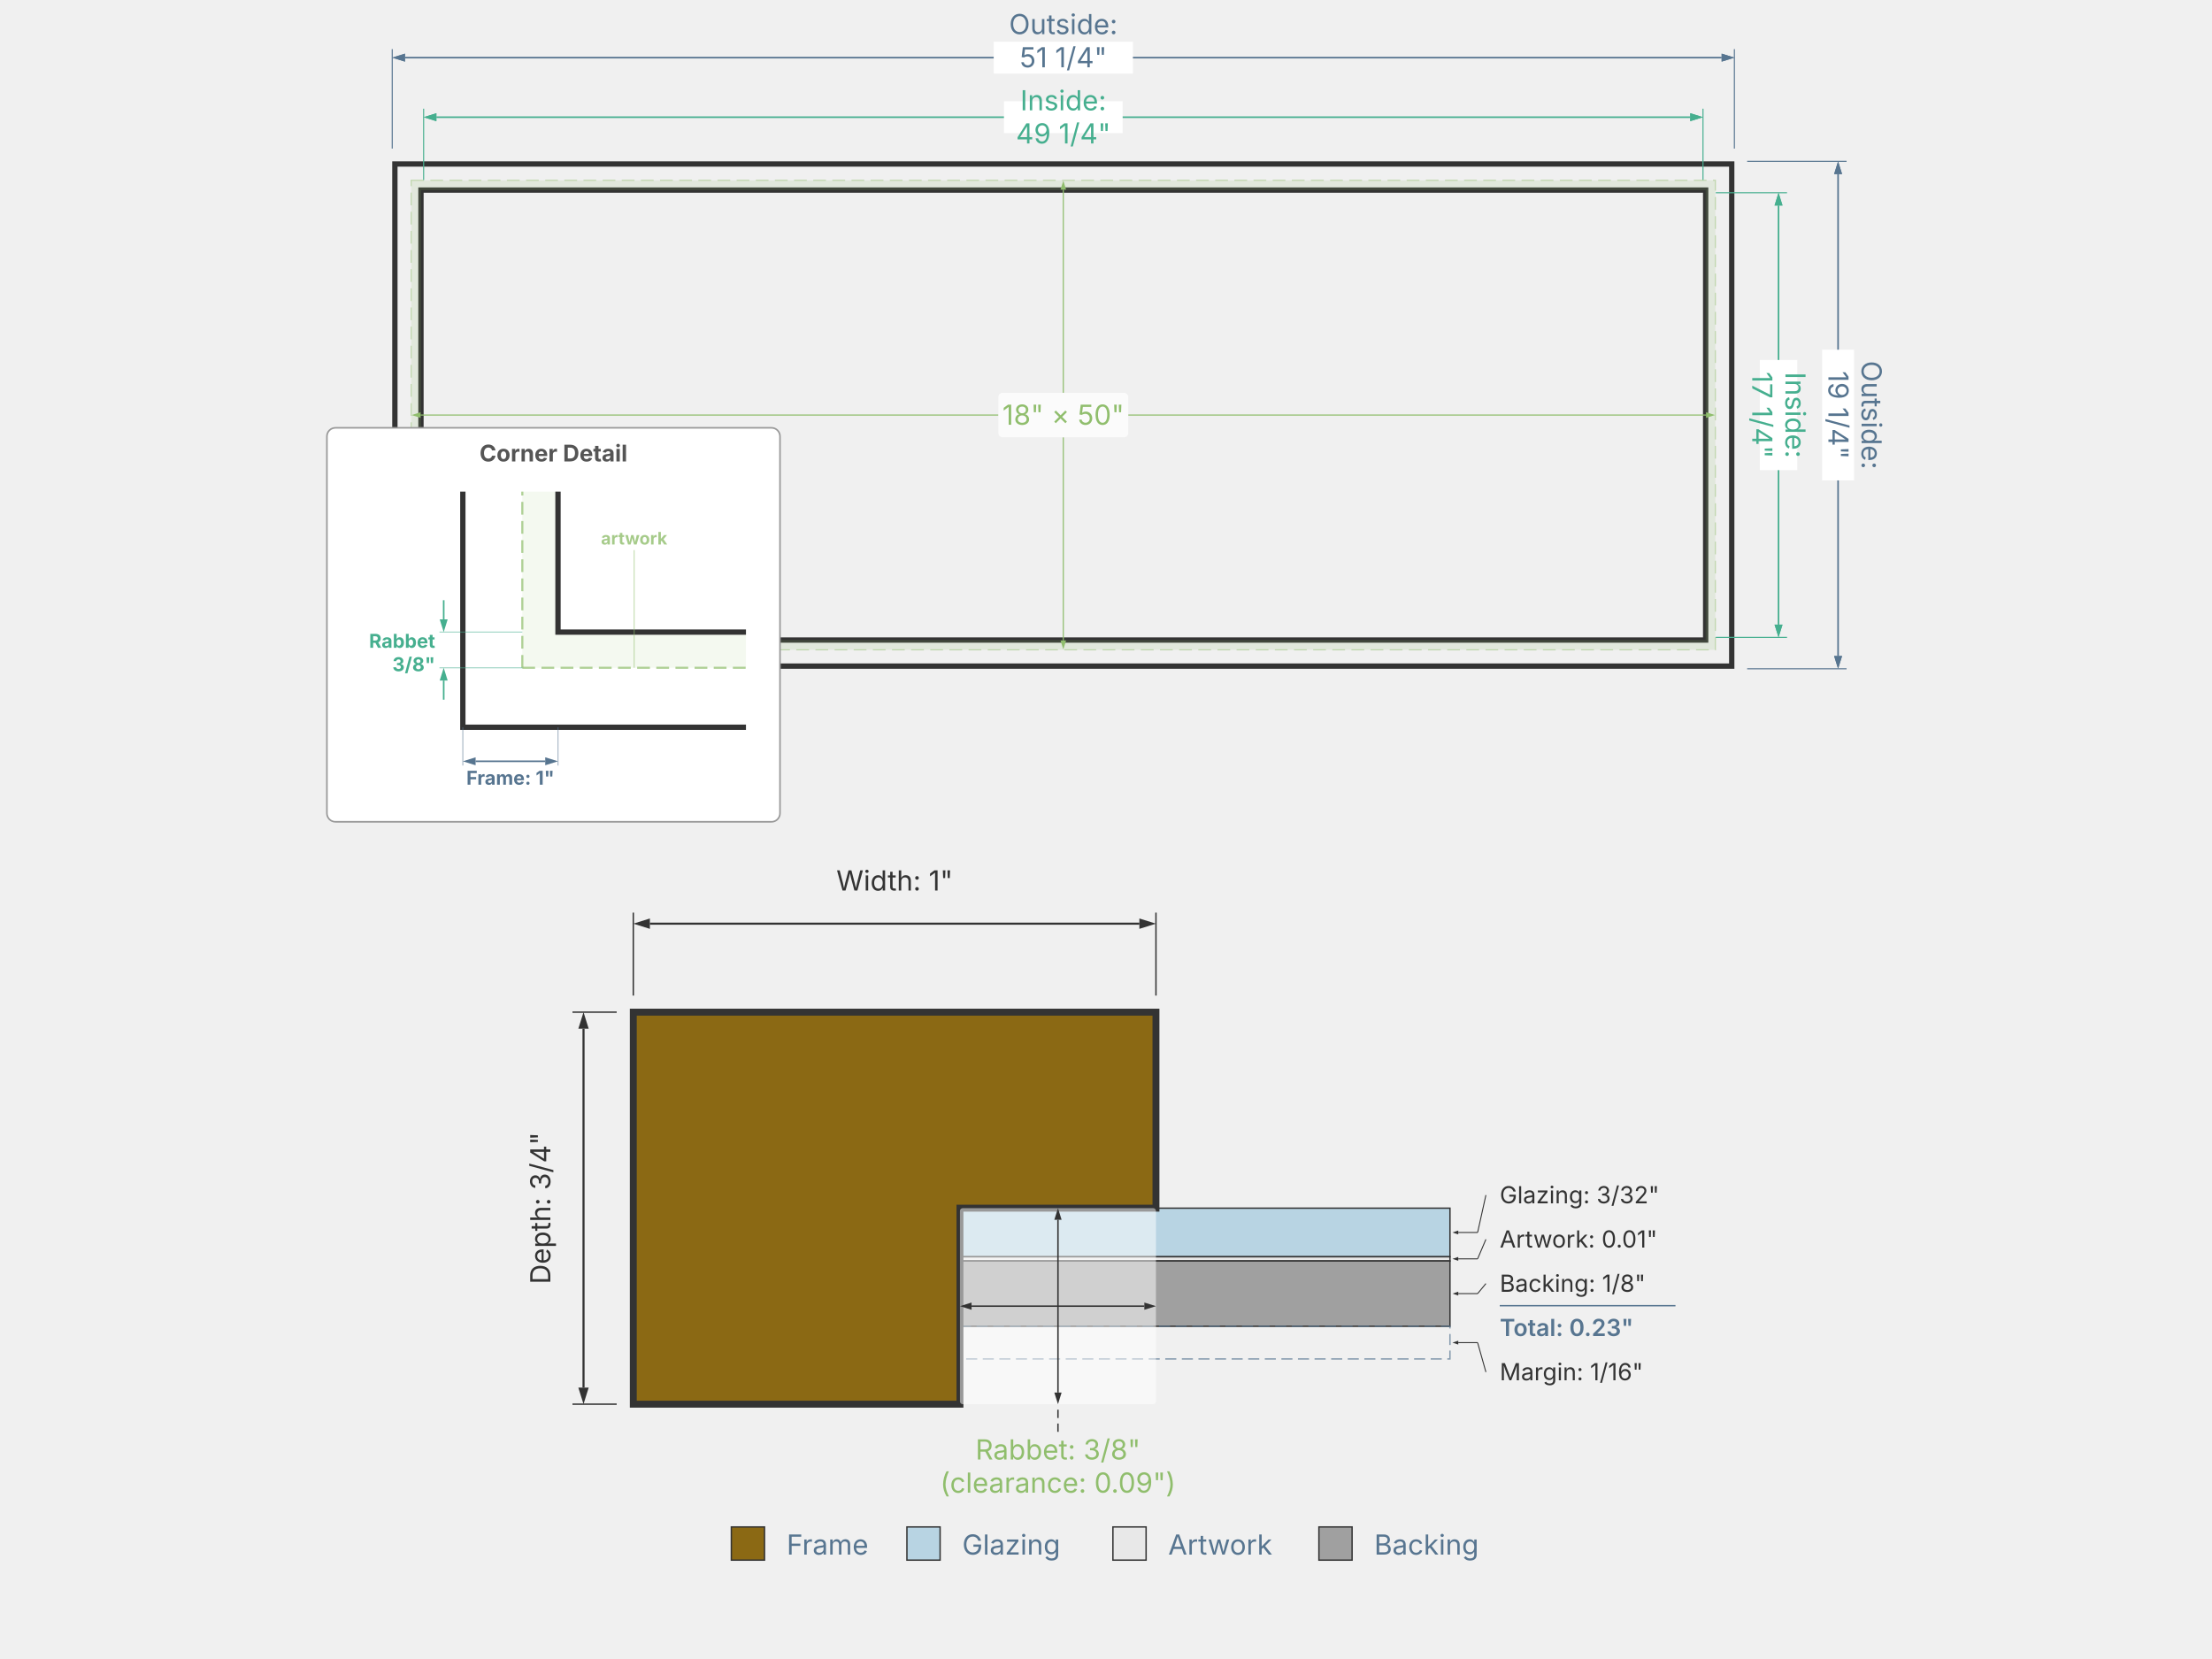
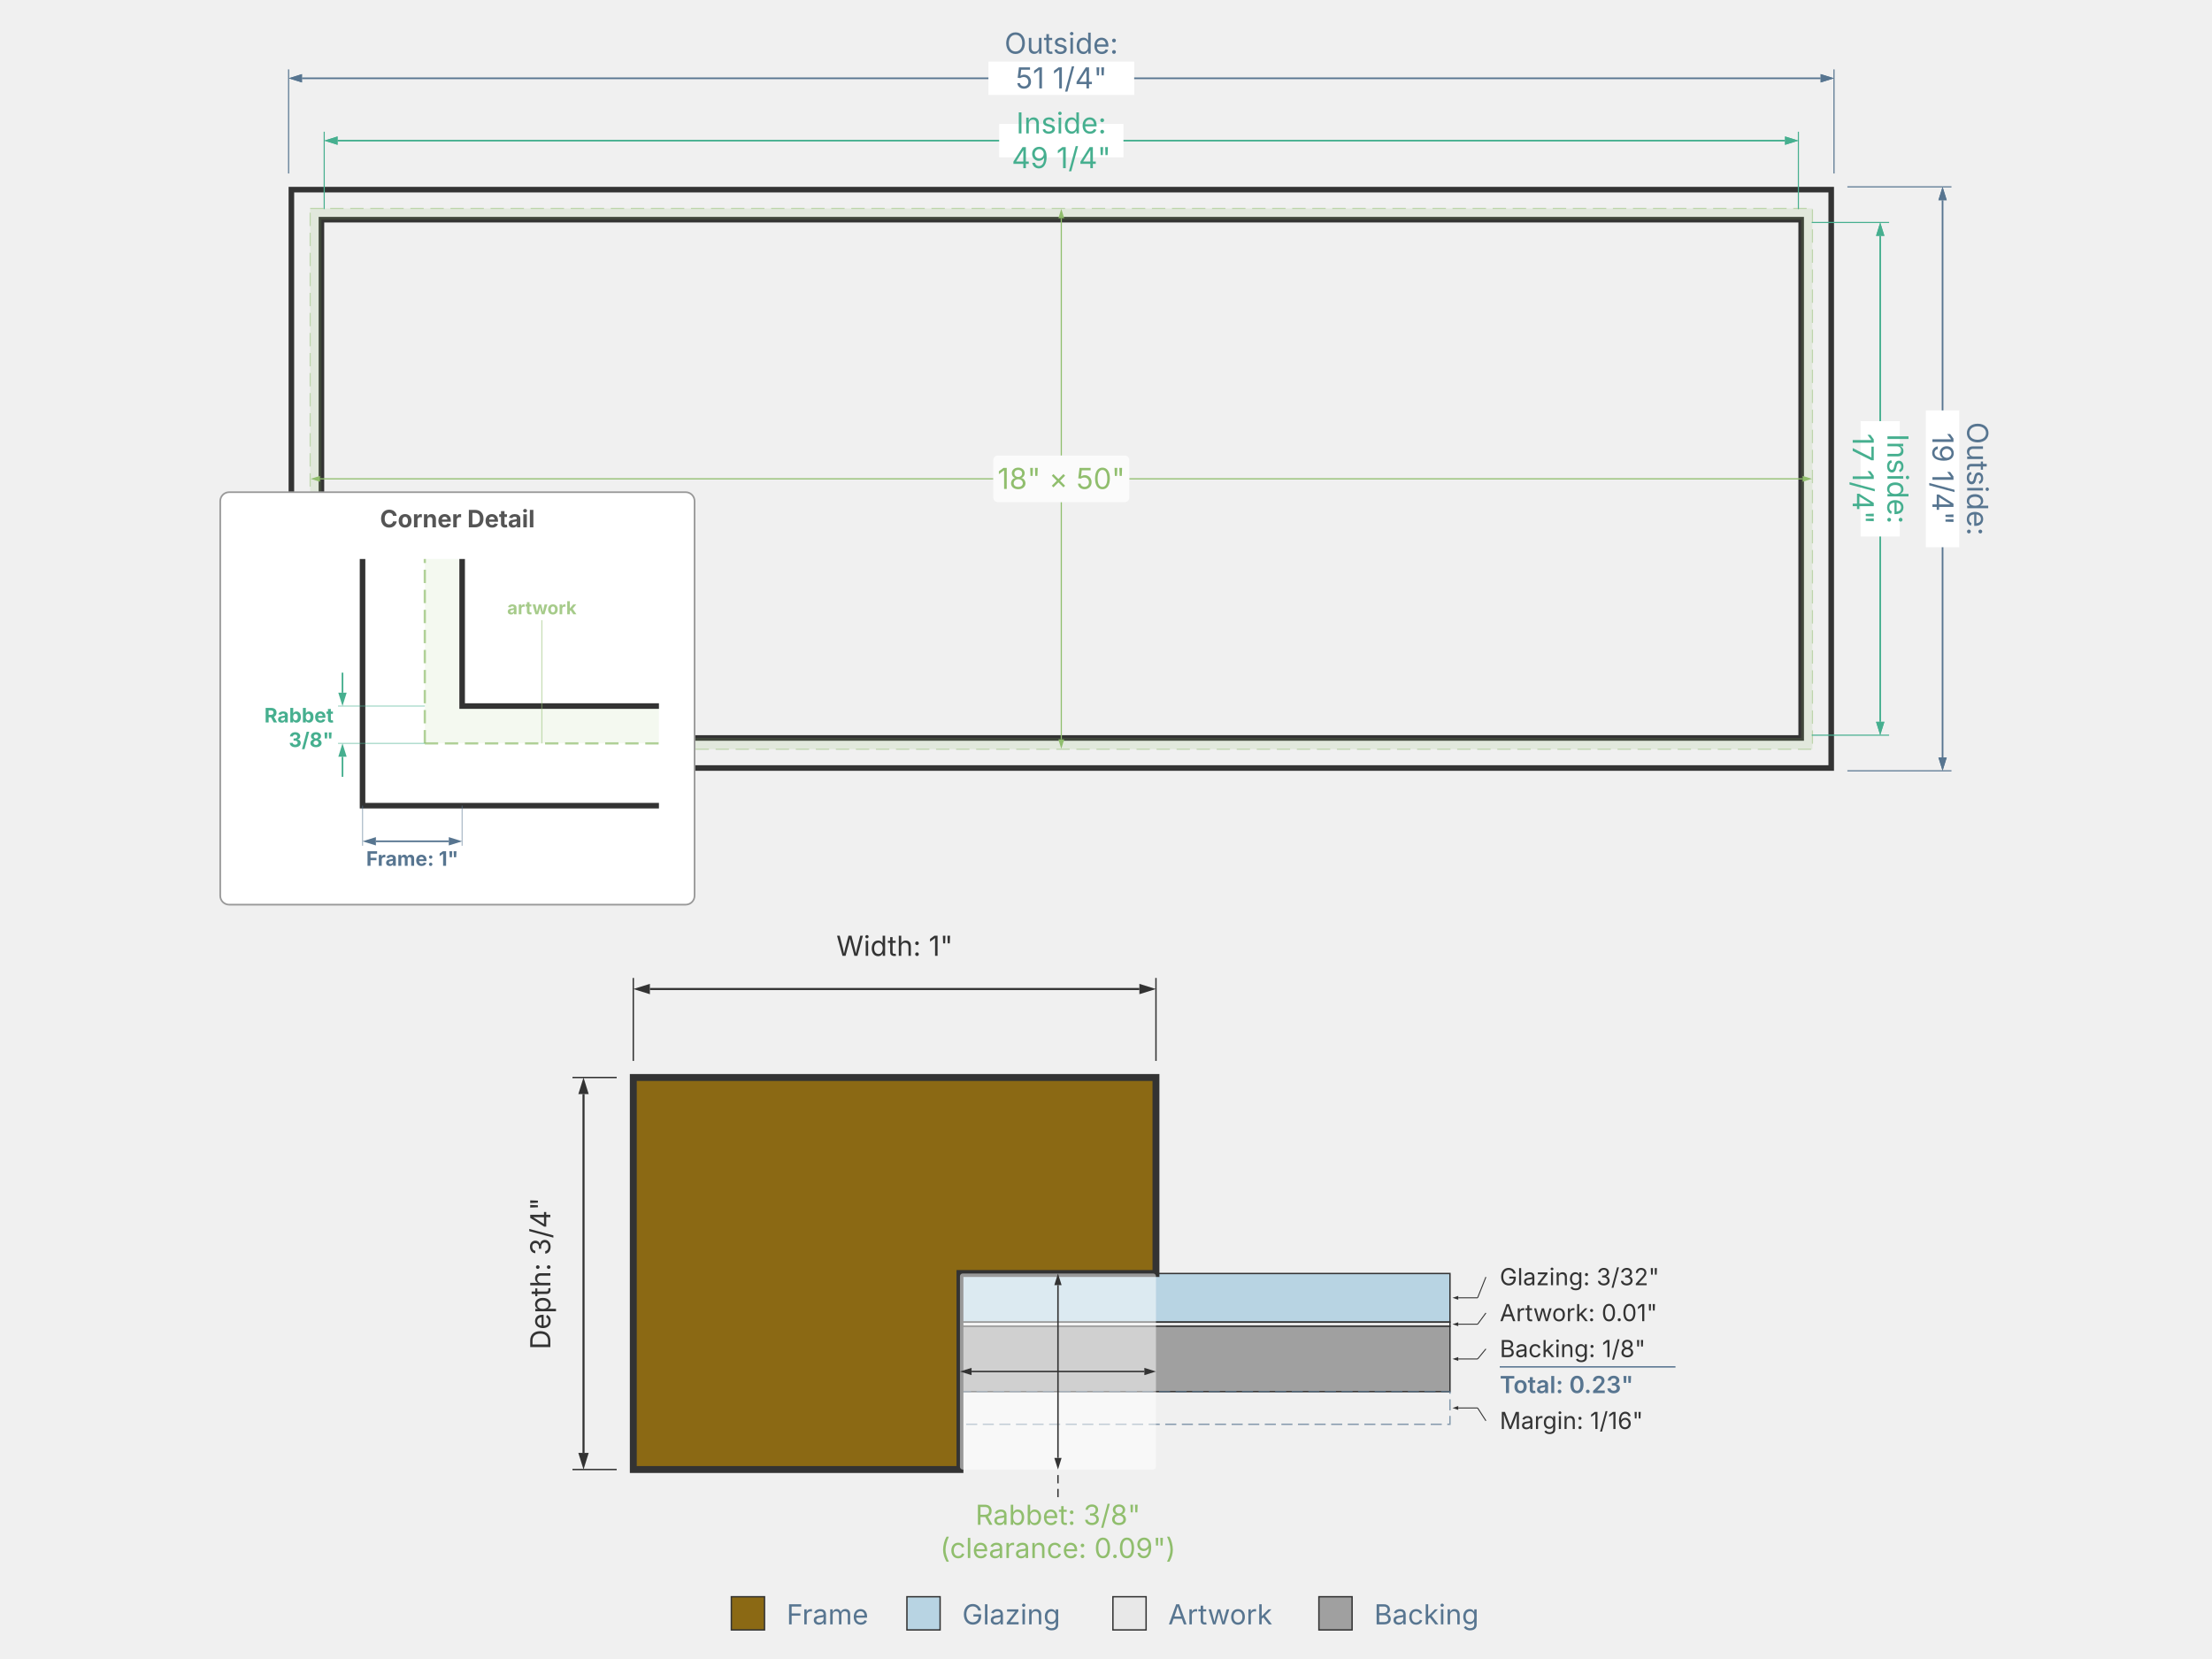
<svg xmlns="http://www.w3.org/2000/svg" viewBox="0 0 800.00 600.00">
-   <g id="plan-view" transform="translate(76.84, 4.69) scale(0.7693)">
+   <g id="plan-view" transform="translate(48.20, 11.40) scale(0.8054)">
    <g id="geometry">
-       <rect x="85.76" y="71.00" width="628.48" height="236.06" stroke="#333333" stroke-width="2.5" fill="none" />
-       <rect x="98.02" y="83.26" width="603.96" height="211.54" stroke="#333333" stroke-width="2.5" fill="none" />
+       <rect x="71.00" y="71.00" width="691.46" height="259.72" stroke="#333333" stroke-width="2.5" fill="none" />
+       <rect x="84.49" y="84.49" width="664.48" height="232.74" stroke="#333333" stroke-width="2.5" fill="none" />
    </g>
    <g id="rabbet-overlap">
-       <path d="M93.42,78.66 h613.15 v220.74 h-613.15 Z M98.02,83.26 v211.54 h603.96 v-211.54 Z" fill="#90be6d" fill-opacity="0.15" fill-rule="evenodd" stroke="none" />
+       <path d="M79.43,79.43 h674.60 v242.86 h-674.60 Z M84.49,84.49 v232.74 h664.48 v-232.74 Z" fill="#90be6d" fill-opacity="0.15" fill-rule="evenodd" stroke="none" />
    </g>
    <g id="content-boundary">
-       <rect x="93.42" y="78.66" width="613.15" height="220.74" stroke="#90be6d" stroke-width="0.5" stroke-dasharray="6,3" fill="none" opacity="0.5" />
+       <rect x="79.43" y="79.43" width="674.60" height="242.86" stroke="#90be6d" stroke-width="0.5" stroke-dasharray="6,3" fill="none" opacity="0.5" />
    </g>
    <g id="dimensions">
      <g class="dimension">
-         <line x1="99.27" y1="78.51" x2="99.27" y2="45.00" stroke="#46af8f" stroke-width="0.5" />
-         <line x1="700.73" y1="78.51" x2="700.73" y2="45.00" stroke="#46af8f" stroke-width="0.5" />
-         <polygon points="99.27,49.00 105.27,50.88 105.27,47.12" fill="#46af8f" data-arrow="true" />
-         <line x1="105.27" y1="49.00" x2="694.73" y2="49.00" stroke="#46af8f" stroke-width="0.75" />
-         <polygon points="700.73,49.00 694.73,47.12 694.73,50.88" fill="#46af8f" data-arrow="true" />
-         <rect x="372.10" y="41.50" width="55.80" height="15.00" fill="#FFFFFF" stroke="none" />
-         <polygon points="99.27,49.00 105.27,50.88 105.27,47.12" fill="#46af8f" data-arrow="true" />
-         <polygon points="700.73,49.00 694.73,47.12 694.73,50.88" fill="#46af8f" data-arrow="true" />
+         <line x1="85.74" y1="79.74" x2="85.74" y2="45.00" stroke="#46af8f" stroke-width="0.5" />
+         <line x1="747.72" y1="79.74" x2="747.72" y2="45.00" stroke="#46af8f" stroke-width="0.5" />
+         <polygon points="85.74,49.00 91.74,50.88 91.74,47.12" fill="#46af8f" data-arrow="true" />
+         <line x1="91.74" y1="49.00" x2="741.72" y2="49.00" stroke="#46af8f" stroke-width="0.75" />
+         <polygon points="747.72,49.00 741.72,47.12 741.72,50.88" fill="#46af8f" data-arrow="true" />
+         <rect x="388.83" y="41.50" width="55.80" height="15.00" fill="#FFFFFF" stroke="none" />
+         <polygon points="85.74,49.00 91.74,50.88 91.74,47.12" fill="#46af8f" data-arrow="true" />
+         <polygon points="747.72,49.00 741.72,47.12 741.72,50.88" fill="#46af8f" data-arrow="true" />
      </g>
      <g class="dimension">
-         <line x1="84.51" y1="63.75" x2="84.51" y2="17.00" stroke="#577590" stroke-width="0.5" />
-         <line x1="715.49" y1="63.75" x2="715.49" y2="17.00" stroke="#577590" stroke-width="0.5" />
-         <polygon points="84.51,21.00 90.51,22.88 90.51,19.12" fill="#577590" data-arrow="true" />
-         <line x1="90.51" y1="21.00" x2="709.49" y2="21.00" stroke="#577590" stroke-width="0.75" />
-         <polygon points="715.49,21.00 709.49,19.12 709.49,22.88" fill="#577590" data-arrow="true" />
-         <rect x="367.28" y="13.50" width="65.44" height="15.00" fill="#FFFFFF" stroke="none" />
-         <polygon points="84.51,21.00 90.51,22.88 90.51,19.12" fill="#577590" data-arrow="true" />
-         <polygon points="715.49,21.00 709.49,19.12 709.49,22.88" fill="#577590" data-arrow="true" />
+         <line x1="69.75" y1="63.75" x2="69.75" y2="17.00" stroke="#577590" stroke-width="0.5" />
+         <line x1="763.71" y1="63.75" x2="763.71" y2="17.00" stroke="#577590" stroke-width="0.5" />
+         <polygon points="69.75,21.00 75.75,22.88 75.75,19.12" fill="#577590" data-arrow="true" />
+         <line x1="75.75" y1="21.00" x2="757.71" y2="21.00" stroke="#577590" stroke-width="0.75" />
+         <polygon points="763.71,21.00 757.71,19.12 757.71,22.88" fill="#577590" data-arrow="true" />
+         <rect x="384.01" y="13.50" width="65.44" height="15.00" fill="#FFFFFF" stroke="none" />
+         <polygon points="69.75,21.00 75.75,22.88 75.75,19.12" fill="#577590" data-arrow="true" />
+         <polygon points="763.71,21.00 757.71,19.12 757.71,22.88" fill="#577590" data-arrow="true" />
      </g>
      <g class="dimension">
-         <line x1="706.73" y1="84.51" x2="740.24" y2="84.51" stroke="#46af8f" stroke-width="0.5" />
-         <line x1="706.73" y1="293.55" x2="740.24" y2="293.55" stroke="#46af8f" stroke-width="0.5" />
-         <polygon points="736.24,84.51 734.37,90.51 738.12,90.51" fill="#46af8f" data-arrow="true" />
-         <line x1="736.24" y1="90.51" x2="736.24" y2="287.55" stroke="#46af8f" stroke-width="0.75" />
-         <polygon points="736.24,293.55 738.12,287.55 734.37,287.55" fill="#46af8f" data-arrow="true" />
-         <rect x="727.44" y="163.13" width="17.60" height="51.80" fill="#FFFFFF" stroke="none" />
-         <polygon points="736.24,84.51 734.37,90.51 738.12,90.51" fill="#46af8f" data-arrow="true" />
-         <polygon points="736.24,293.55 738.12,287.55 734.37,287.55" fill="#46af8f" data-arrow="true" />
+         <line x1="753.72" y1="85.74" x2="788.46" y2="85.74" stroke="#46af8f" stroke-width="0.5" />
+         <line x1="753.72" y1="315.98" x2="788.46" y2="315.98" stroke="#46af8f" stroke-width="0.5" />
+         <polygon points="784.46,85.74 782.59,91.74 786.34,91.74" fill="#46af8f" data-arrow="true" />
+         <line x1="784.46" y1="91.74" x2="784.46" y2="309.98" stroke="#46af8f" stroke-width="0.75" />
+         <polygon points="784.46,315.98 786.34,309.98 782.59,309.98" fill="#46af8f" data-arrow="true" />
+         <rect x="775.66" y="174.96" width="17.60" height="51.80" fill="#FFFFFF" stroke="none" />
+         <polygon points="784.46,85.74 782.59,91.74 786.34,91.74" fill="#46af8f" data-arrow="true" />
+         <polygon points="784.46,315.98 786.34,309.98 782.59,309.98" fill="#46af8f" data-arrow="true" />
      </g>
      <g class="dimension">
-         <line x1="721.49" y1="69.75" x2="768.24" y2="69.75" stroke="#577590" stroke-width="0.5" />
-         <line x1="721.49" y1="308.31" x2="768.24" y2="308.31" stroke="#577590" stroke-width="0.5" />
-         <polygon points="764.24,69.75 762.37,75.75 766.12,75.75" fill="#577590" data-arrow="true" />
-         <line x1="764.24" y1="75.75" x2="764.24" y2="302.31" stroke="#577590" stroke-width="0.75" />
-         <polygon points="764.24,308.31 766.12,302.31 762.37,302.31" fill="#577590" data-arrow="true" />
-         <rect x="756.74" y="158.31" width="15.00" height="61.44" fill="#FFFFFF" stroke="none" />
-         <polygon points="764.24,69.75 762.37,75.75 766.12,75.75" fill="#577590" data-arrow="true" />
-         <polygon points="764.24,308.31 766.12,302.31 762.37,302.31" fill="#577590" data-arrow="true" />
+         <line x1="769.71" y1="69.75" x2="816.46" y2="69.75" stroke="#577590" stroke-width="0.5" />
+         <line x1="769.71" y1="331.97" x2="816.46" y2="331.97" stroke="#577590" stroke-width="0.5" />
+         <polygon points="812.46,69.75 810.59,75.75 814.34,75.75" fill="#577590" data-arrow="true" />
+         <line x1="812.46" y1="75.75" x2="812.46" y2="325.97" stroke="#577590" stroke-width="0.75" />
+         <polygon points="812.46,331.97 814.34,325.97 810.59,325.97" fill="#577590" data-arrow="true" />
+         <rect x="804.96" y="170.14" width="15.00" height="61.44" fill="#FFFFFF" stroke="none" />
+         <polygon points="812.46,69.75 810.59,75.75 814.34,75.75" fill="#577590" data-arrow="true" />
+         <polygon points="812.46,331.97 814.34,325.97 810.59,325.97" fill="#577590" data-arrow="true" />
      </g>
-       <text transform="translate(400.00, 45.75)" fill="#46af8f" font-family="Inter, system-ui, -apple-system, sans-serif" font-size="13px" text-anchor="middle">Inside:</text>
-       <text transform="translate(400.00, 61.35)" fill="#46af8f" font-family="Inter, system-ui, -apple-system, sans-serif" font-size="13px" text-anchor="middle">49 1/4"</text>
-       <text transform="translate(400.00, 9.95)" fill="#577590" font-family="Inter, system-ui, -apple-system, sans-serif" font-size="13px" text-anchor="middle">Outside:</text>
-       <text transform="translate(400.00, 25.55)" fill="#577590" font-family="Inter, system-ui, -apple-system, sans-serif" font-size="13px" text-anchor="middle">51 1/4"</text>
-       <text transform="rotate(90 744.04 189.03)" x="744.04" y="193.58" fill="#46af8f" font-family="Inter, system-ui, -apple-system, sans-serif" font-size="13px" text-anchor="middle">Inside:</text>
-       <text transform="rotate(90 728.44 189.03)" x="728.44" y="193.58" fill="#46af8f" font-family="Inter, system-ui, -apple-system, sans-serif" font-size="13px" text-anchor="middle">17 1/4"</text>
-       <text transform="rotate(90 779.84 189.03)" x="779.84" y="193.58" fill="#577590" font-family="Inter, system-ui, -apple-system, sans-serif" font-size="13px" text-anchor="middle">Outside:</text>
-       <text transform="rotate(90 764.24 189.03)" x="764.24" y="193.58" fill="#577590" font-family="Inter, system-ui, -apple-system, sans-serif" font-size="13px" text-anchor="middle">19 1/4"</text>
+       <text transform="translate(416.73, 45.75)" fill="#46af8f" font-family="Inter, system-ui, -apple-system, sans-serif" font-size="13px" text-anchor="middle">Inside:</text>
+       <text transform="translate(416.73, 61.35)" fill="#46af8f" font-family="Inter, system-ui, -apple-system, sans-serif" font-size="13px" text-anchor="middle">49 1/4"</text>
+       <text transform="translate(416.73, 9.95)" fill="#577590" font-family="Inter, system-ui, -apple-system, sans-serif" font-size="13px" text-anchor="middle">Outside:</text>
+       <text transform="translate(416.73, 25.55)" fill="#577590" font-family="Inter, system-ui, -apple-system, sans-serif" font-size="13px" text-anchor="middle">51 1/4"</text>
+       <text transform="rotate(90 792.26 200.86)" x="792.26" y="205.41" fill="#46af8f" font-family="Inter, system-ui, -apple-system, sans-serif" font-size="13px" text-anchor="middle">Inside:</text>
+       <text transform="rotate(90 776.66 200.86)" x="776.66" y="205.41" fill="#46af8f" font-family="Inter, system-ui, -apple-system, sans-serif" font-size="13px" text-anchor="middle">17 1/4"</text>
+       <text transform="rotate(90 828.06 200.86)" x="828.06" y="205.41" fill="#577590" font-family="Inter, system-ui, -apple-system, sans-serif" font-size="13px" text-anchor="middle">Outside:</text>
+       <text transform="rotate(90 812.46 200.86)" x="812.46" y="205.41" fill="#577590" font-family="Inter, system-ui, -apple-system, sans-serif" font-size="13px" text-anchor="middle">19 1/4"</text>
    </g>
    <g id="artwork-indicator">
-       <polygon points="93.62,189.03 97.82,190.34 97.82,187.72" fill="#90be6d" data-arrow="true" />
-       <line x1="97.82" y1="189.03" x2="369.48" y2="189.03" stroke="#90be6d" stroke-width="0.525" />
-       <line x1="430.52" y1="189.03" x2="702.18" y2="189.03" stroke="#90be6d" stroke-width="0.525" />
-       <polygon points="706.38,189.03 702.18,187.72 702.18,190.34" fill="#90be6d" data-arrow="true" />
-       <polygon points="400.00,78.86 398.69,83.06 401.31,83.06" fill="#90be6d" data-arrow="true" />
-       <line x1="400.00" y1="83.06" x2="400.00" y2="178.58" stroke="#90be6d" stroke-width="0.525" />
-       <line x1="400.00" y1="199.48" x2="400.00" y2="295.00" stroke="#90be6d" stroke-width="0.525" />
-       <polygon points="400.00,299.20 401.31,295.00 398.69,295.00" fill="#90be6d" data-arrow="true" />
-       <rect x="369.48" y="178.58" width="61.04" height="20.90" fill="#FFFFFF" fill-opacity="0.75" stroke="none" rx="2" />
-       <text transform="translate(400.00, 193.58)" fill="#90be6d" font-family="Inter, system-ui, -apple-system, sans-serif" font-size="13.00px" text-anchor="middle">18" × 50"</text>
+       <polygon points="79.63,200.86 83.83,202.17 83.83,199.55" fill="#90be6d" data-arrow="true" />
+       <line x1="83.83" y1="200.86" x2="386.21" y2="200.86" stroke="#90be6d" stroke-width="0.525" />
+       <line x1="447.25" y1="200.86" x2="749.63" y2="200.86" stroke="#90be6d" stroke-width="0.525" />
+       <polygon points="753.83,200.86 749.63,199.55 749.63,202.17" fill="#90be6d" data-arrow="true" />
+       <polygon points="416.73,79.63 415.42,83.83 418.04,83.83" fill="#90be6d" data-arrow="true" />
+       <line x1="416.73" y1="83.83" x2="416.73" y2="190.41" stroke="#90be6d" stroke-width="0.525" />
+       <line x1="416.73" y1="211.31" x2="416.73" y2="317.89" stroke="#90be6d" stroke-width="0.525" />
+       <polygon points="416.73,322.09 418.04,317.89 415.42,317.89" fill="#90be6d" data-arrow="true" />
+       <rect x="386.21" y="190.41" width="61.04" height="20.90" fill="#FFFFFF" fill-opacity="0.75" stroke="none" rx="2" />
+       <text transform="translate(416.73, 205.41)" fill="#90be6d" font-family="Inter, system-ui, -apple-system, sans-serif" font-size="13.00px" text-anchor="middle">18" × 50"</text>
    </g>
    <g id="corner-detail">
      <defs>
        <clipPath id="corner-detail-clip">
-           <rect x="57.81" y="219.03" width="205.00" height="157.22" />
+           <rect x="43.05" y="230.86" width="205.00" height="157.22" />
        </clipPath>
      </defs>
-       <rect x="53.81" y="195.03" width="213.00" height="185.22" fill="#FFFFFF" stroke="#999" stroke-width="0.75" rx="4" />
-       <text transform="translate(160.31, 210.83)" fill="#555" font-family="Inter, system-ui, -apple-system, sans-serif" font-size="10.8" font-weight="bold" text-anchor="middle">Corner Detail</text>
+       <rect x="39.05" y="206.86" width="213.00" height="185.22" fill="#FFFFFF" stroke="#999" stroke-width="0.75" rx="4" />
+       <text transform="translate(145.55, 222.66)" fill="#555" font-family="Inter, system-ui, -apple-system, sans-serif" font-size="10.8" font-weight="bold" text-anchor="middle">Corner Detail</text>
      <g clip-path="url(#corner-detail-clip)">
-         <path d="M145.66,225.03 V307.84 H250.81 V291.07 H162.44 V225.03 H145.66 Z" fill="#90be6d" fill-opacity="0.10" stroke="none" />
-         <line x1="145.66" y1="307.84" x2="250.81" y2="307.84" stroke="#90be6d" stroke-width="1" stroke-dasharray="6,3" opacity="0.7" />
-         <line x1="145.66" y1="307.84" x2="145.66" y2="225.03" stroke="#90be6d" stroke-width="1" stroke-dasharray="6,3" opacity="0.7" />
-         <polyline points="117.71,225.03 117.71,335.80 250.81,335.80" fill="none" stroke="#333333" stroke-width="2.5" stroke-linejoin="miter" />
-         <polyline points="162.44,225.03 162.44,291.07 250.81,291.07" fill="none" stroke="#333333" stroke-width="2.5" stroke-linejoin="miter" />
+         <path d="M130.91,236.86 V319.67 H236.05 V302.90 H147.68 V236.86 H130.91 Z" fill="#90be6d" fill-opacity="0.10" stroke="none" />
+         <line x1="130.91" y1="319.67" x2="236.05" y2="319.67" stroke="#90be6d" stroke-width="1" stroke-dasharray="6,3" opacity="0.7" />
+         <line x1="130.91" y1="319.67" x2="130.91" y2="236.86" stroke="#90be6d" stroke-width="1" stroke-dasharray="6,3" opacity="0.7" />
+         <polyline points="102.95,236.86 102.95,347.63 236.05,347.63" fill="none" stroke="#333333" stroke-width="2.5" stroke-linejoin="miter" />
+         <polyline points="147.68,236.86 147.68,302.90 236.05,302.90" fill="none" stroke="#333333" stroke-width="2.5" stroke-linejoin="miter" />
      </g>
      <defs>
        <clipPath id="corner-detail-annot-clip">
-           <rect x="55.81" y="197.03" width="209.00" height="181.22" />
+           <rect x="41.05" y="208.86" width="209.00" height="181.22" />
        </clipPath>
      </defs>
      <g clip-path="url(#corner-detail-annot-clip)">
-         <line x1="117.71" y1="335.80" x2="117.71" y2="353.80" stroke="#577590" stroke-width="0.5" opacity="0.5" />
-         <line x1="162.44" y1="335.80" x2="162.44" y2="353.80" stroke="#577590" stroke-width="0.5" opacity="0.5" />
-         <polygon points="117.71,351.80 123.71,353.67 123.71,349.92" fill="#577590" data-arrow="true" />
-         <line x1="123.71" y1="351.80" x2="156.44" y2="351.80" stroke="#577590" stroke-width="0.75" />
-         <polygon points="162.44,351.80 156.44,349.92 156.44,353.67" fill="#577590" data-arrow="true" />
-         <text transform="translate(140.07, 362.80)" font-family="Inter, system-ui, -apple-system, sans-serif" font-size="9.0px" fill="#577590" font-weight="bold" text-anchor="middle">Frame: 1"</text>
-         <line x1="145.66" y1="291.07" x2="106.71" y2="291.07" stroke="#46af8f" stroke-width="0.5" opacity="0.5" />
-         <line x1="145.66" y1="307.84" x2="106.71" y2="307.84" stroke="#46af8f" stroke-width="0.5" opacity="0.5" />
-         <line x1="108.71" y1="276.07" x2="108.71" y2="285.07" stroke="#46af8f" stroke-width="0.75" />
-         <polygon points="108.71,291.07 110.58,285.07 106.83,285.07" fill="#46af8f" data-arrow="true" />
-         <line x1="108.71" y1="322.84" x2="108.71" y2="313.84" stroke="#46af8f" stroke-width="0.75" />
-         <polygon points="108.71,307.84 106.83,313.84 110.58,313.84" fill="#46af8f" data-arrow="true" />
-         <text transform="translate(104.71, 298.45)" font-family="Inter, system-ui, -apple-system, sans-serif" font-size="9.0px" fill="#46af8f" text-anchor="end" font-weight="bold">Rabbet</text>
-         <text transform="translate(104.71, 309.45)" font-family="Inter, system-ui, -apple-system, sans-serif" font-size="9.0px" fill="#46af8f" text-anchor="end" font-weight="bold">3/8"</text>
-         <line x1="198.24" y1="307.84" x2="198.24" y2="251.09" stroke="#90be6d" stroke-width="0.5" opacity="0.5" />
-         <rect x="179.59" y="242.80" width="37.29" height="9.72" fill="#FFFFFF" stroke="none" rx="1" />
-         <text transform="translate(198.24, 249.88)" fill="#90be6d" font-family="Inter, system-ui, -apple-system, sans-serif" font-size="8.1" text-anchor="middle" font-weight="bold" opacity="0.8">artwork</text>
+         <line x1="102.95" y1="347.63" x2="102.95" y2="365.63" stroke="#577590" stroke-width="0.5" opacity="0.5" />
+         <line x1="147.68" y1="347.63" x2="147.68" y2="365.63" stroke="#577590" stroke-width="0.5" opacity="0.5" />
+         <polygon points="102.95,363.63 108.95,365.50 108.95,361.75" fill="#577590" data-arrow="true" />
+         <line x1="108.95" y1="363.63" x2="141.68" y2="363.63" stroke="#577590" stroke-width="0.75" />
+         <polygon points="147.68,363.63 141.68,361.75 141.68,365.50" fill="#577590" data-arrow="true" />
+         <text transform="translate(125.31, 374.63)" font-family="Inter, system-ui, -apple-system, sans-serif" font-size="9.0px" fill="#577590" font-weight="bold" text-anchor="middle">Frame: 1"</text>
+         <line x1="130.91" y1="302.90" x2="91.95" y2="302.90" stroke="#46af8f" stroke-width="0.5" opacity="0.5" />
+         <line x1="130.91" y1="319.67" x2="91.95" y2="319.67" stroke="#46af8f" stroke-width="0.5" opacity="0.5" />
+         <line x1="93.95" y1="287.90" x2="93.95" y2="296.90" stroke="#46af8f" stroke-width="0.75" />
+         <polygon points="93.95,302.90 95.82,296.90 92.07,296.90" fill="#46af8f" data-arrow="true" />
+         <line x1="93.95" y1="334.67" x2="93.95" y2="325.67" stroke="#46af8f" stroke-width="0.75" />
+         <polygon points="93.95,319.67 92.07,325.67 95.82,325.67" fill="#46af8f" data-arrow="true" />
+         <text transform="translate(89.95, 310.28)" font-family="Inter, system-ui, -apple-system, sans-serif" font-size="9.0px" fill="#46af8f" text-anchor="end" font-weight="bold">Rabbet</text>
+         <text transform="translate(89.95, 321.28)" font-family="Inter, system-ui, -apple-system, sans-serif" font-size="9.0px" fill="#46af8f" text-anchor="end" font-weight="bold">3/8"</text>
+         <line x1="183.48" y1="319.67" x2="183.48" y2="262.92" stroke="#90be6d" stroke-width="0.5" opacity="0.5" />
+         <rect x="164.83" y="254.63" width="37.29" height="9.72" fill="#FFFFFF" stroke="none" rx="1" />
+         <text transform="translate(183.48, 261.70)" fill="#90be6d" font-family="Inter, system-ui, -apple-system, sans-serif" font-size="8.1" text-anchor="middle" font-weight="bold" opacity="0.8">artwork</text>
      </g>
    </g>
  </g>
-   <g id="section-view" transform="translate(0.00, 308.18) scale(1)">
+   <g id="section-view" transform="translate(0.00, 181.28) scale(1)">
    <g id="section-content" transform="translate(0.00, 0)">
      <g id="section-geometry">
-         <rect x="347.18" y="128.77" width="177.22" height="17.58" stroke="#333333" stroke-width="0.5" fill="#B8D4E3" />
-         <rect x="347.18" y="146.35" width="177.22" height="1.51" stroke="#333333" stroke-width="0.5" fill="#E8E8E8" />
-         <rect x="347.18" y="147.86" width="177.22" height="23.63" stroke="#333333" stroke-width="0.5" fill="#A0A0A0" />
-         <rect x="347.18" y="171.49" width="177.22" height="11.81" stroke="#577590" stroke-width="0.5" stroke-dasharray="4,2" fill="none" opacity="0.7" />
-         <polygon points="229.04,57.88 418.07,57.88 418.07,128.77 347.18,128.77 347.18,199.66 229.04,199.66" stroke="#333333" stroke-width="2.5" fill="#8B6914" />
+         <rect x="347.18" y="279.30" width="177.22" height="17.58" stroke="#333333" stroke-width="0.5" fill="#B8D4E3" />
+         <rect x="347.18" y="296.88" width="177.22" height="1.51" stroke="#333333" stroke-width="0.5" fill="#E8E8E8" />
+         <rect x="347.18" y="298.39" width="177.22" height="23.63" stroke="#333333" stroke-width="0.5" fill="#A0A0A0" />
+         <rect x="347.18" y="322.02" width="177.22" height="11.81" stroke="#577590" stroke-width="0.5" stroke-dasharray="4,2" fill="none" opacity="0.7" />
+         <polygon points="229.04,208.41 418.07,208.41 418.07,279.30 347.18,279.30 347.18,350.19 229.04,350.19" stroke="#333333" stroke-width="2.5" fill="#8B6914" />
      </g>
      <g id="section-dimensions">
-         <line x1="223.04" y1="57.88" x2="207.04" y2="57.88" stroke="#333333" stroke-width="0.5" />
-         <line x1="223.04" y1="199.66" x2="207.04" y2="199.66" stroke="#333333" stroke-width="0.5" />
-         <polygon points="211.04,57.88 209.16,63.88 212.91,63.88" fill="#333333" data-arrow="true" />
-         <line x1="211.04" y1="63.88" x2="211.04" y2="193.66" stroke="#333333" stroke-width="0.75" />
-         <polygon points="211.04,199.66 212.91,193.66 209.16,193.66" fill="#333333" data-arrow="true" />
-         <text x="199.04" y="128.77" fill="#333333" font-family="Inter, system-ui, -apple-system, sans-serif" font-size="10px" text-anchor="middle" transform="rotate(-90 199.04 128.77)">Depth: 3/4"</text>
-         <line x1="229.04" y1="51.88" x2="229.04" y2="21.88" stroke="#333333" stroke-width="0.5" />
-         <line x1="418.07" y1="51.88" x2="418.07" y2="21.88" stroke="#333333" stroke-width="0.5" />
-         <polygon points="229.04,25.88 235.04,27.75 235.04,24.00" fill="#333333" data-arrow="true" />
-         <line x1="235.04" y1="25.88" x2="412.07" y2="25.88" stroke="#333333" stroke-width="0.75" />
-         <polygon points="418.07,25.88 412.07,24.00 412.07,27.75" fill="#333333" data-arrow="true" />
-         <text transform="translate(323.55, 13.88)" fill="#333333" font-family="Inter, system-ui, -apple-system, sans-serif" font-size="10px" text-anchor="middle">Width: 1"</text>
-         <rect x="347.18" y="128.77" width="70.89" height="70.89" fill="#FFFFFF" fill-opacity="0.5" stroke="none" rx="1" />
-         <polygon points="347.18,164.21 351.38,165.52 351.38,162.90" fill="#333333" data-arrow="true" />
-         <line x1="351.38" y1="164.21" x2="413.87" y2="164.21" stroke="#333333" stroke-width="0.525" />
-         <polygon points="418.07,164.21 413.87,162.90 413.87,165.52" fill="#333333" data-arrow="true" />
-         <polygon points="382.63,128.77 381.31,132.97 383.94,132.97" fill="#333333" data-arrow="true" />
-         <line x1="382.63" y1="132.97" x2="382.63" y2="195.46" stroke="#333333" stroke-width="0.525" />
-         <polygon points="382.63,199.66 383.94,195.46 381.31,195.46" fill="#333333" data-arrow="true" />
-         <polygon points="525.30,137.56 527.40,138.26 527.40,136.86" fill="#333333" data-arrow="true" />
-         <line x1="527.40" y1="137.56" x2="534.40" y2="137.56" stroke="#333333" stroke-width="0.35" />
-         <line x1="534.40" y1="137.56" x2="537.40" y2="124.04" stroke="#333333" stroke-width="0.35" />
-         <text transform="translate(542.40, 127.01)" fill="#333333" font-family="Inter, system-ui, -apple-system, sans-serif" font-size="8.5px">Glazing: 3/32"</text>
-         <polygon points="525.30,147.10 527.40,147.80 527.40,146.40" fill="#333333" data-arrow="true" />
-         <line x1="527.40" y1="147.10" x2="534.40" y2="147.10" stroke="#333333" stroke-width="0.35" />
-         <line x1="534.40" y1="147.10" x2="537.40" y2="140.04" stroke="#333333" stroke-width="0.35" />
-         <text transform="translate(542.40, 143.01)" fill="#333333" font-family="Inter, system-ui, -apple-system, sans-serif" font-size="8.5px">Artwork: 0.01"</text>
-         <polygon points="525.30,159.67 527.40,160.37 527.40,158.97" fill="#333333" data-arrow="true" />
-         <line x1="527.40" y1="159.67" x2="534.40" y2="159.67" stroke="#333333" stroke-width="0.35" />
-         <line x1="534.40" y1="159.67" x2="537.40" y2="156.04" stroke="#333333" stroke-width="0.35" />
-         <text transform="translate(542.40, 159.01)" fill="#333333" font-family="Inter, system-ui, -apple-system, sans-serif" font-size="8.5px">Backing: 1/8"</text>
-         <line x1="542.40" y1="164.04" x2="605.96" y2="164.04" stroke="#577590" stroke-width="0.5" />
-         <text transform="translate(542.40, 175.01)" fill="#577590" font-family="Inter, system-ui, -apple-system, sans-serif" font-size="8.5px" font-weight="600">Total: 0.23"</text>
-         <polygon points="525.30,177.40 527.40,178.10 527.40,176.70" fill="#333333" data-arrow="true" />
-         <line x1="527.40" y1="177.40" x2="534.40" y2="177.40" stroke="#333333" stroke-width="0.35" />
-         <line x1="534.40" y1="177.40" x2="537.40" y2="188.04" stroke="#333333" stroke-width="0.35" />
-         <text transform="translate(542.40, 191.01)" fill="#333333" font-family="Inter, system-ui, -apple-system, sans-serif" font-size="8.5px">Margin: 1/16"</text>
-         <line x1="382.63" y1="201.66" x2="382.63" y2="209.66" stroke="#333333" stroke-width="0.5" stroke-dasharray="3,2" />
-         <text transform="translate(382.63, 219.66)" fill="#90be6d" font-family="Inter, system-ui, -apple-system, sans-serif" font-size="10px" text-anchor="middle">Rabbet: 3/8"</text>
-         <text transform="translate(382.63, 231.66)" fill="#90be6d" font-family="Inter, system-ui, -apple-system, sans-serif" font-size="10px" text-anchor="middle">(clearance: 0.09")</text>
+         <line x1="223.04" y1="208.41" x2="207.04" y2="208.41" stroke="#333333" stroke-width="0.5" />
+         <line x1="223.04" y1="350.19" x2="207.04" y2="350.19" stroke="#333333" stroke-width="0.5" />
+         <polygon points="211.04,208.41 209.16,214.41 212.91,214.41" fill="#333333" data-arrow="true" />
+         <line x1="211.04" y1="214.41" x2="211.04" y2="344.19" stroke="#333333" stroke-width="0.75" />
+         <polygon points="211.04,350.19 212.91,344.19 209.16,344.19" fill="#333333" data-arrow="true" />
+         <text x="199.04" y="279.30" fill="#333333" font-family="Inter, system-ui, -apple-system, sans-serif" font-size="10px" text-anchor="middle" transform="rotate(-90 199.04 279.30)">Depth: 3/4"</text>
+         <line x1="229.04" y1="202.41" x2="229.04" y2="172.41" stroke="#333333" stroke-width="0.5" />
+         <line x1="418.07" y1="202.41" x2="418.07" y2="172.41" stroke="#333333" stroke-width="0.5" />
+         <polygon points="229.04,176.41 235.04,178.29 235.04,174.54" fill="#333333" data-arrow="true" />
+         <line x1="235.04" y1="176.41" x2="412.07" y2="176.41" stroke="#333333" stroke-width="0.75" />
+         <polygon points="418.07,176.41 412.07,174.54 412.07,178.29" fill="#333333" data-arrow="true" />
+         <text transform="translate(323.55, 164.41)" fill="#333333" font-family="Inter, system-ui, -apple-system, sans-serif" font-size="10px" text-anchor="middle">Width: 1"</text>
+         <rect x="347.18" y="279.30" width="70.89" height="70.89" fill="#FFFFFF" fill-opacity="0.5" stroke="none" rx="1" />
+         <polygon points="347.18,314.74 351.38,316.06 351.38,313.43" fill="#333333" data-arrow="true" />
+         <line x1="351.38" y1="314.74" x2="413.87" y2="314.74" stroke="#333333" stroke-width="0.525" />
+         <polygon points="418.07,314.74 413.87,313.43 413.87,316.06" fill="#333333" data-arrow="true" />
+         <polygon points="382.63,279.30 381.31,283.50 383.94,283.50" fill="#333333" data-arrow="true" />
+         <line x1="382.63" y1="283.50" x2="382.63" y2="345.99" stroke="#333333" stroke-width="0.525" />
+         <polygon points="382.63,350.19 383.94,345.99 381.31,345.99" fill="#333333" data-arrow="true" />
+         <polygon points="525.30,288.09 527.40,288.79 527.40,287.39" fill="#333333" data-arrow="true" />
+         <line x1="527.40" y1="288.09" x2="534.40" y2="288.09" stroke="#333333" stroke-width="0.35" />
+         <line x1="534.40" y1="288.09" x2="537.40" y2="280.57" stroke="#333333" stroke-width="0.35" />
+         <text transform="translate(542.40, 283.54)" fill="#333333" font-family="Inter, system-ui, -apple-system, sans-serif" font-size="8.5px">Glazing: 3/32"</text>
+         <polygon points="525.30,297.64 527.40,298.34 527.40,296.94" fill="#333333" data-arrow="true" />
+         <line x1="527.40" y1="297.64" x2="534.40" y2="297.64" stroke="#333333" stroke-width="0.35" />
+         <line x1="534.40" y1="297.64" x2="537.40" y2="293.57" stroke="#333333" stroke-width="0.35" />
+         <text transform="translate(542.40, 296.54)" fill="#333333" font-family="Inter, system-ui, -apple-system, sans-serif" font-size="8.5px">Artwork: 0.01"</text>
+         <polygon points="525.30,310.21 527.40,310.91 527.40,309.51" fill="#333333" data-arrow="true" />
+         <line x1="527.40" y1="310.21" x2="534.40" y2="310.21" stroke="#333333" stroke-width="0.35" />
+         <line x1="534.40" y1="310.21" x2="537.40" y2="306.57" stroke="#333333" stroke-width="0.35" />
+         <text transform="translate(542.40, 309.54)" fill="#333333" font-family="Inter, system-ui, -apple-system, sans-serif" font-size="8.5px">Backing: 1/8"</text>
+         <line x1="542.40" y1="313.07" x2="605.96" y2="313.07" stroke="#577590" stroke-width="0.5" />
+         <text transform="translate(542.40, 322.54)" fill="#577590" font-family="Inter, system-ui, -apple-system, sans-serif" font-size="8.5px" font-weight="600">Total: 0.23"</text>
+         <polygon points="525.30,327.93 527.40,328.63 527.40,327.23" fill="#333333" data-arrow="true" />
+         <line x1="527.40" y1="327.93" x2="534.40" y2="327.93" stroke="#333333" stroke-width="0.35" />
+         <line x1="534.40" y1="327.93" x2="537.40" y2="332.57" stroke="#333333" stroke-width="0.35" />
+         <text transform="translate(542.40, 335.54)" fill="#333333" font-family="Inter, system-ui, -apple-system, sans-serif" font-size="8.5px">Margin: 1/16"</text>
+         <line x1="382.63" y1="352.19" x2="382.63" y2="360.19" stroke="#333333" stroke-width="0.5" stroke-dasharray="3,2" />
+         <text transform="translate(382.63, 370.19)" fill="#90be6d" font-family="Inter, system-ui, -apple-system, sans-serif" font-size="10px" text-anchor="middle">Rabbet: 3/8"</text>
+         <text transform="translate(382.63, 382.19)" fill="#90be6d" font-family="Inter, system-ui, -apple-system, sans-serif" font-size="10px" text-anchor="middle">(clearance: 0.09")</text>
      </g>
    </g>
    <g id="legend">
-       <rect x="264.50" y="244.06" width="12" height="12" fill="#8B6914" stroke="#333333" stroke-width="0.5" />
-       <text transform="translate(284.50, 254.06)" fill="#577590" font-family="Inter, system-ui, -apple-system, sans-serif" font-size="10px">Frame</text>
-       <rect x="328.00" y="244.06" width="12" height="12" fill="#B8D4E3" stroke="#333333" stroke-width="0.5" />
-       <text transform="translate(348.00, 254.06)" fill="#577590" font-family="Inter, system-ui, -apple-system, sans-serif" font-size="10px">Glazing</text>
-       <rect x="402.50" y="244.06" width="12" height="12" fill="#E8E8E8" stroke="#333333" stroke-width="0.5" />
-       <text transform="translate(422.50, 254.06)" fill="#577590" font-family="Inter, system-ui, -apple-system, sans-serif" font-size="10px">Artwork</text>
-       <rect x="477.00" y="244.06" width="12" height="12" fill="#A0A0A0" stroke="#333333" stroke-width="0.5" />
-       <text transform="translate(497.00, 254.06)" fill="#577590" font-family="Inter, system-ui, -apple-system, sans-serif" font-size="10px">Backing</text>
+       <rect x="264.50" y="396.20" width="12" height="12" fill="#8B6914" stroke="#333333" stroke-width="0.5" />
+       <text transform="translate(284.50, 406.20)" fill="#577590" font-family="Inter, system-ui, -apple-system, sans-serif" font-size="10px">Frame</text>
+       <rect x="328.00" y="396.20" width="12" height="12" fill="#B8D4E3" stroke="#333333" stroke-width="0.5" />
+       <text transform="translate(348.00, 406.20)" fill="#577590" font-family="Inter, system-ui, -apple-system, sans-serif" font-size="10px">Glazing</text>
+       <rect x="402.50" y="396.20" width="12" height="12" fill="#E8E8E8" stroke="#333333" stroke-width="0.5" />
+       <text transform="translate(422.50, 406.20)" fill="#577590" font-family="Inter, system-ui, -apple-system, sans-serif" font-size="10px">Artwork</text>
+       <rect x="477.00" y="396.20" width="12" height="12" fill="#A0A0A0" stroke="#333333" stroke-width="0.5" />
+       <text transform="translate(497.00, 406.20)" fill="#577590" font-family="Inter, system-ui, -apple-system, sans-serif" font-size="10px">Backing</text>
    </g>
  </g>
</svg>
